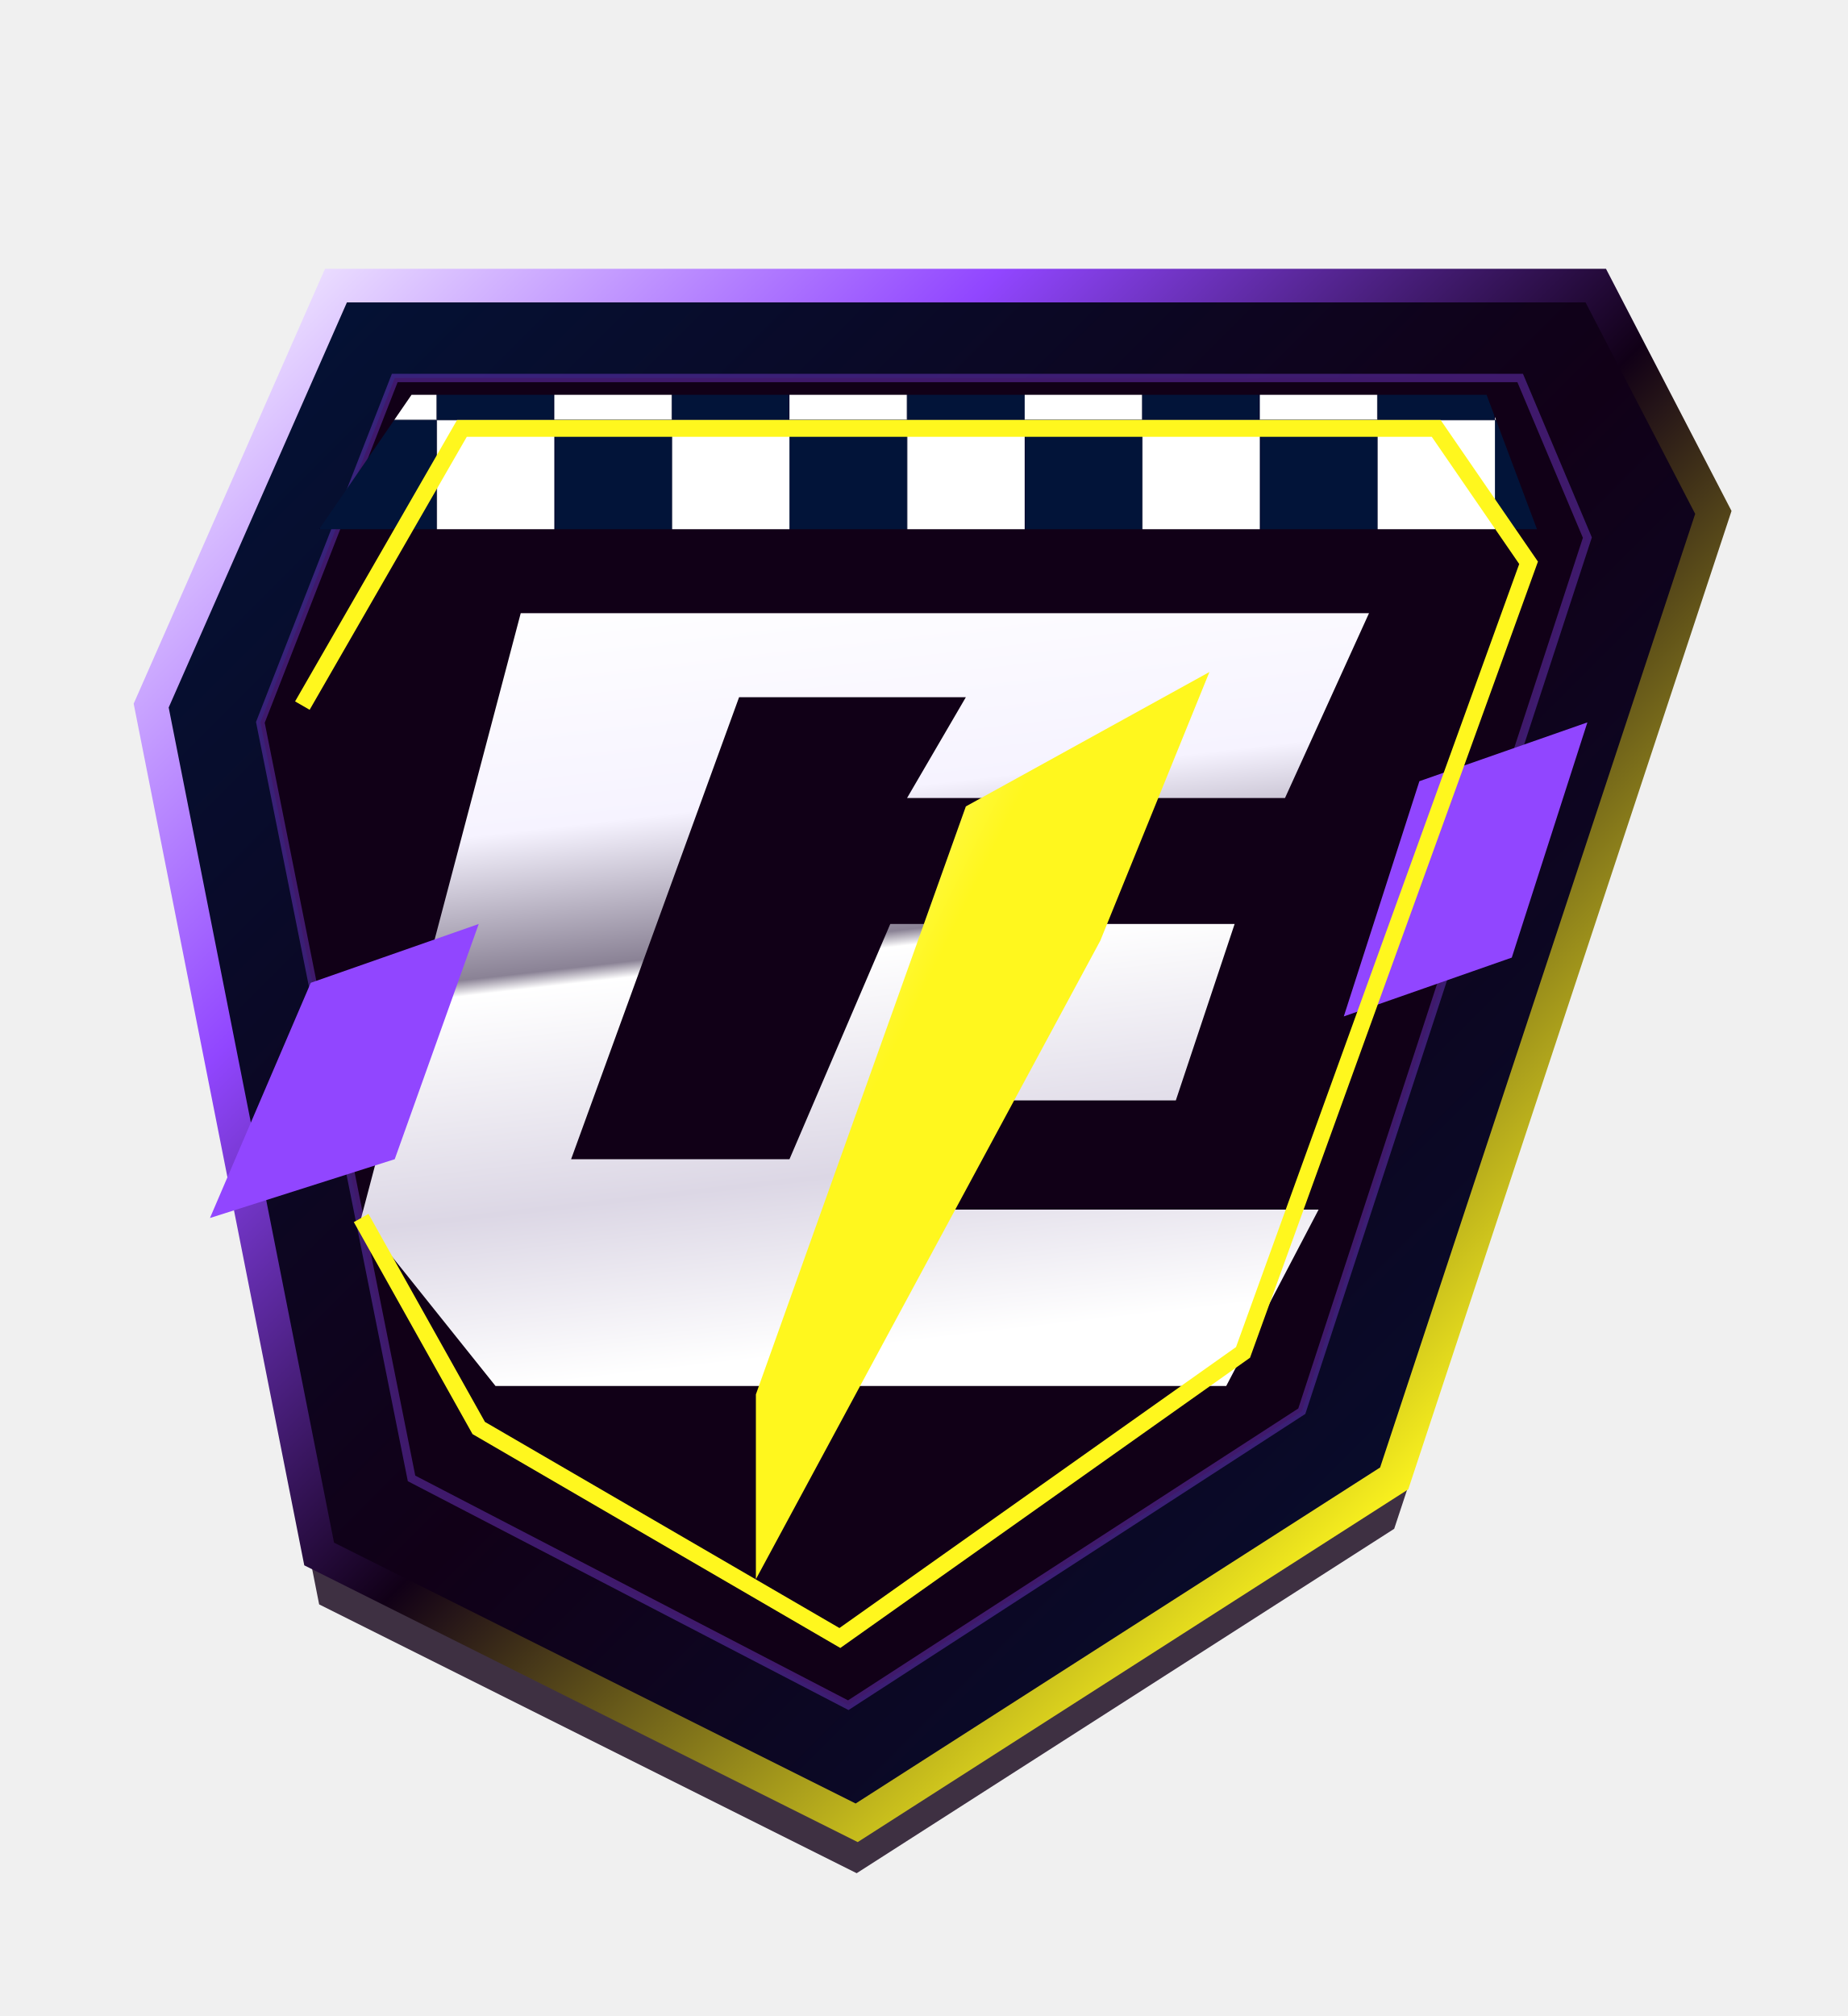
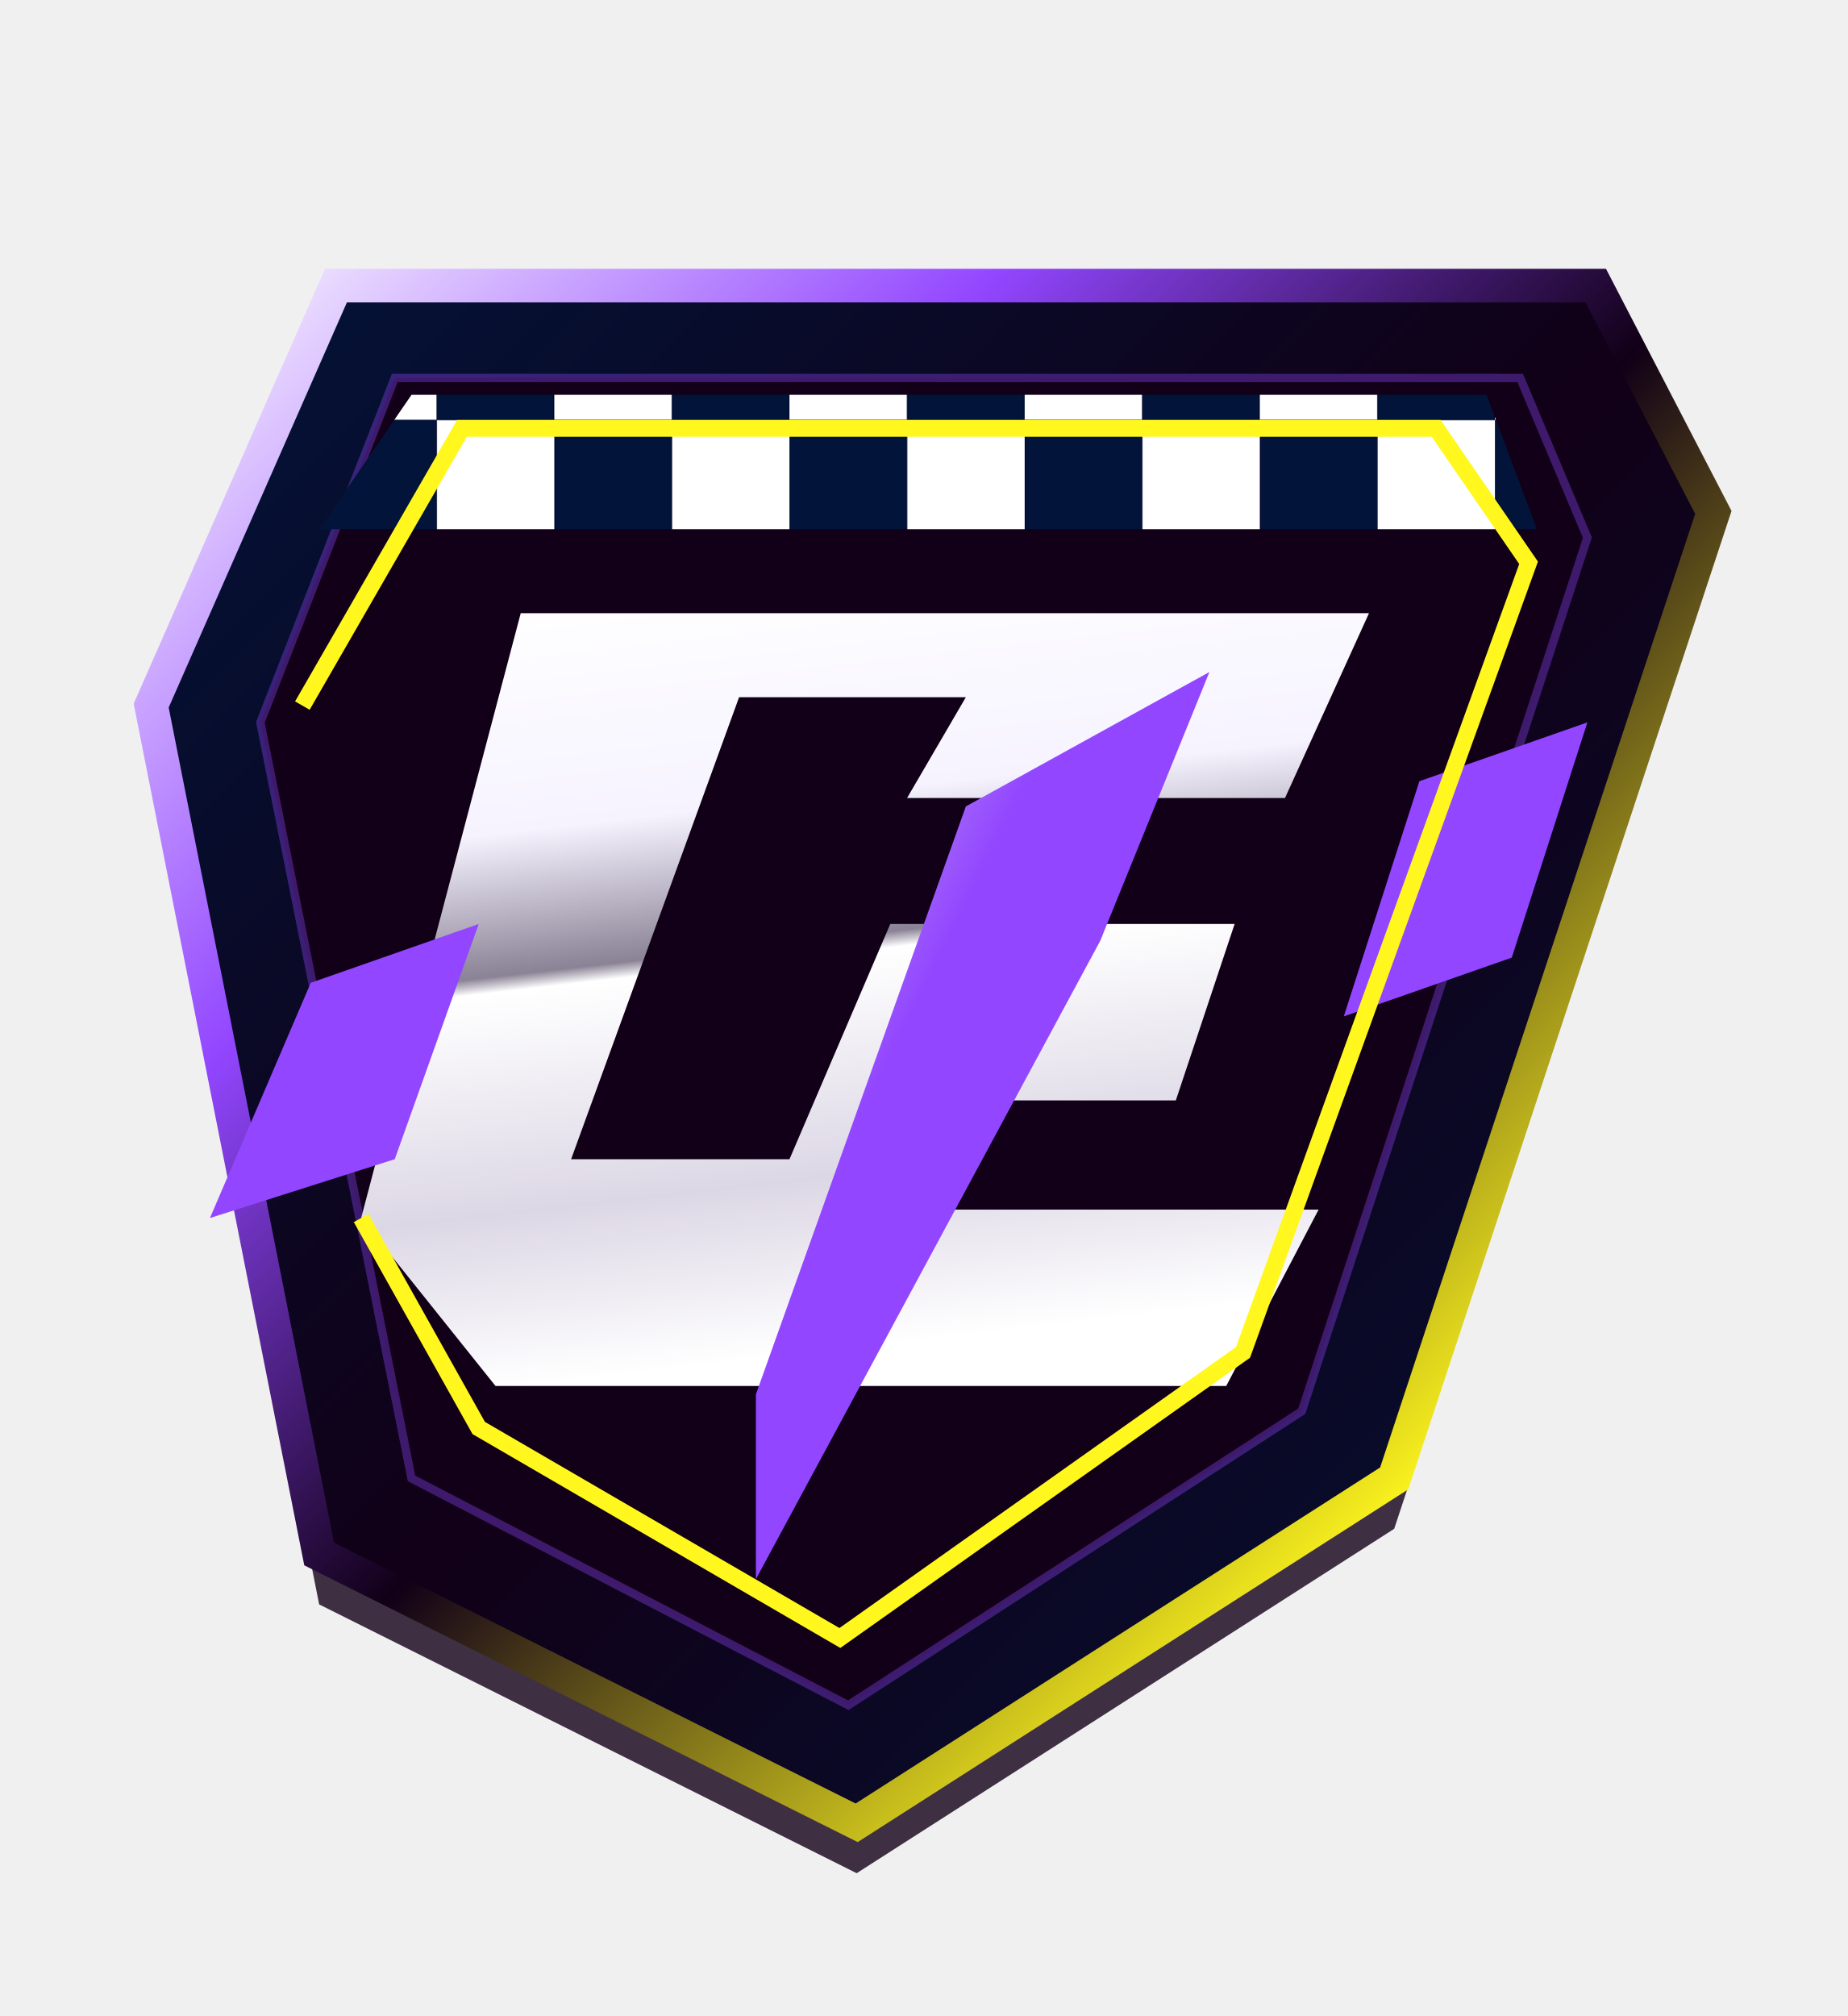
<svg xmlns="http://www.w3.org/2000/svg" viewBox="0 0 220 240">
  <defs>
    <linearGradient id="chrome" x1="0" y1="0" x2="0.15" y2="1" gradientUnits="objectBoundingBox">
      <stop stop-color="#FFFFFF" />
      <stop offset=".3" stop-color="#F6F3FF" />
      <stop offset=".48" stop-color="#8A8295" />
      <stop offset=".5" stop-color="#FFFFFF" />
      <stop offset=".78" stop-color="#DCD7E5" />
      <stop offset="1" stop-color="#FFFFFF" />
    </linearGradient>
    <linearGradient id="cyan" x1="0" y1="0" x2="1" y2="1">
-       <stop stop-color="#FFFFCB" />
-       <stop offset=".36" stop-color="#FFF71E" />
-       <stop offset="1" stop-color="#FFF71E" />
+       <stop stop-color="#DCD7E5" />
+       <stop offset=".36" stop-color="#9246FF" />
+       <stop offset="1" stop-color="#9246FF" />
    </linearGradient>
    <linearGradient id="dark" x1="0" y1="0" x2="1" y2="1">
      <stop stop-color="#021439" />
      <stop offset=".5" stop-color="#110017" />
      <stop offset="1" stop-color="#021439" />
    </linearGradient>
    <linearGradient id="edge" x1="0" y1="0" x2="1" y2="1">
      <stop stop-color="#FFFFFF" />
-       <stop offset=".27" stop-color="#9146FF" />
+       <stop offset=".27" stop-color="#9246FF" />
      <stop offset=".5" stop-color="#110017" />
      <stop offset=".8" stop-color="#FFF71E" />
-       <stop offset="1" stop-color="#9146FF" />
+       <stop offset="1" stop-color="#9246FF" />
    </linearGradient>
    <pattern id="check" width="28" height="28" patternUnits="userSpaceOnUse">
      <path d="M0 0h14v14H0zm14 14h14v14H14z" fill="#FFFFFF" />
      <path d="M14 0h14v14H14zM0 14h14v14H0z" fill="#021439" />
    </pattern>
    <filter id="glow">
      <feGaussianBlur stdDeviation="3" />
    </filter>
  </defs>
  <g class="emblem" transform="translate(10 8)">
    <path d="M30 26 180 26 194 53 156 168 92 209 28 177 8 76Z" fill="#110017" opacity=".8" transform="translate(0 6)" />
    <path class="shield" d="M30 26 180 26 194 53 156 168 92 209 28 177 8 76Z" fill="url(#dark)" stroke="url(#edge)" stroke-width="4" />
-     <path d="m37 37 134 0 8 19-34 104-54 35-52-27-18-90Z" fill="#110017" stroke="#9146FF" stroke-opacity=".36" />
+     <path d="m37 37 134 0 8 19-34 104-54 35-52-27-18-90Z" fill="#110017" stroke="#9246FF" stroke-opacity=".36" />
    <path d="M39 39h128l6 16H28Z" fill="url(#check)" />
    <path d="M52 65 153 65 143 87 98 87 105 75 78 75 58 130 84 130 96 102 137 102 130 123 106 123 102 136 147 136 136 157 49 157 33 137Z" fill="url(#chrome)" />
    <path class="apex" d="m105 88 29-16-13 32-41 76 0-22 25-70Z" fill="url(#cyan)" />
-     <path d="m27 109 20-7-10 28-22 7Zm132-24 20-7-9 28-20 7Z" fill="#9146FF" />
+     <path d="m27 109 20-7-10 28-22 7Zm132-24 20-7-9 28-20 7Z" fill="#9246FF" />
    <path class="road-trace" d="M26 76 45 43h116l11 16-34 94-48 34-43-25-14-25" fill="none" stroke="#FFF71E" stroke-width="2" />
  </g>
</svg>
